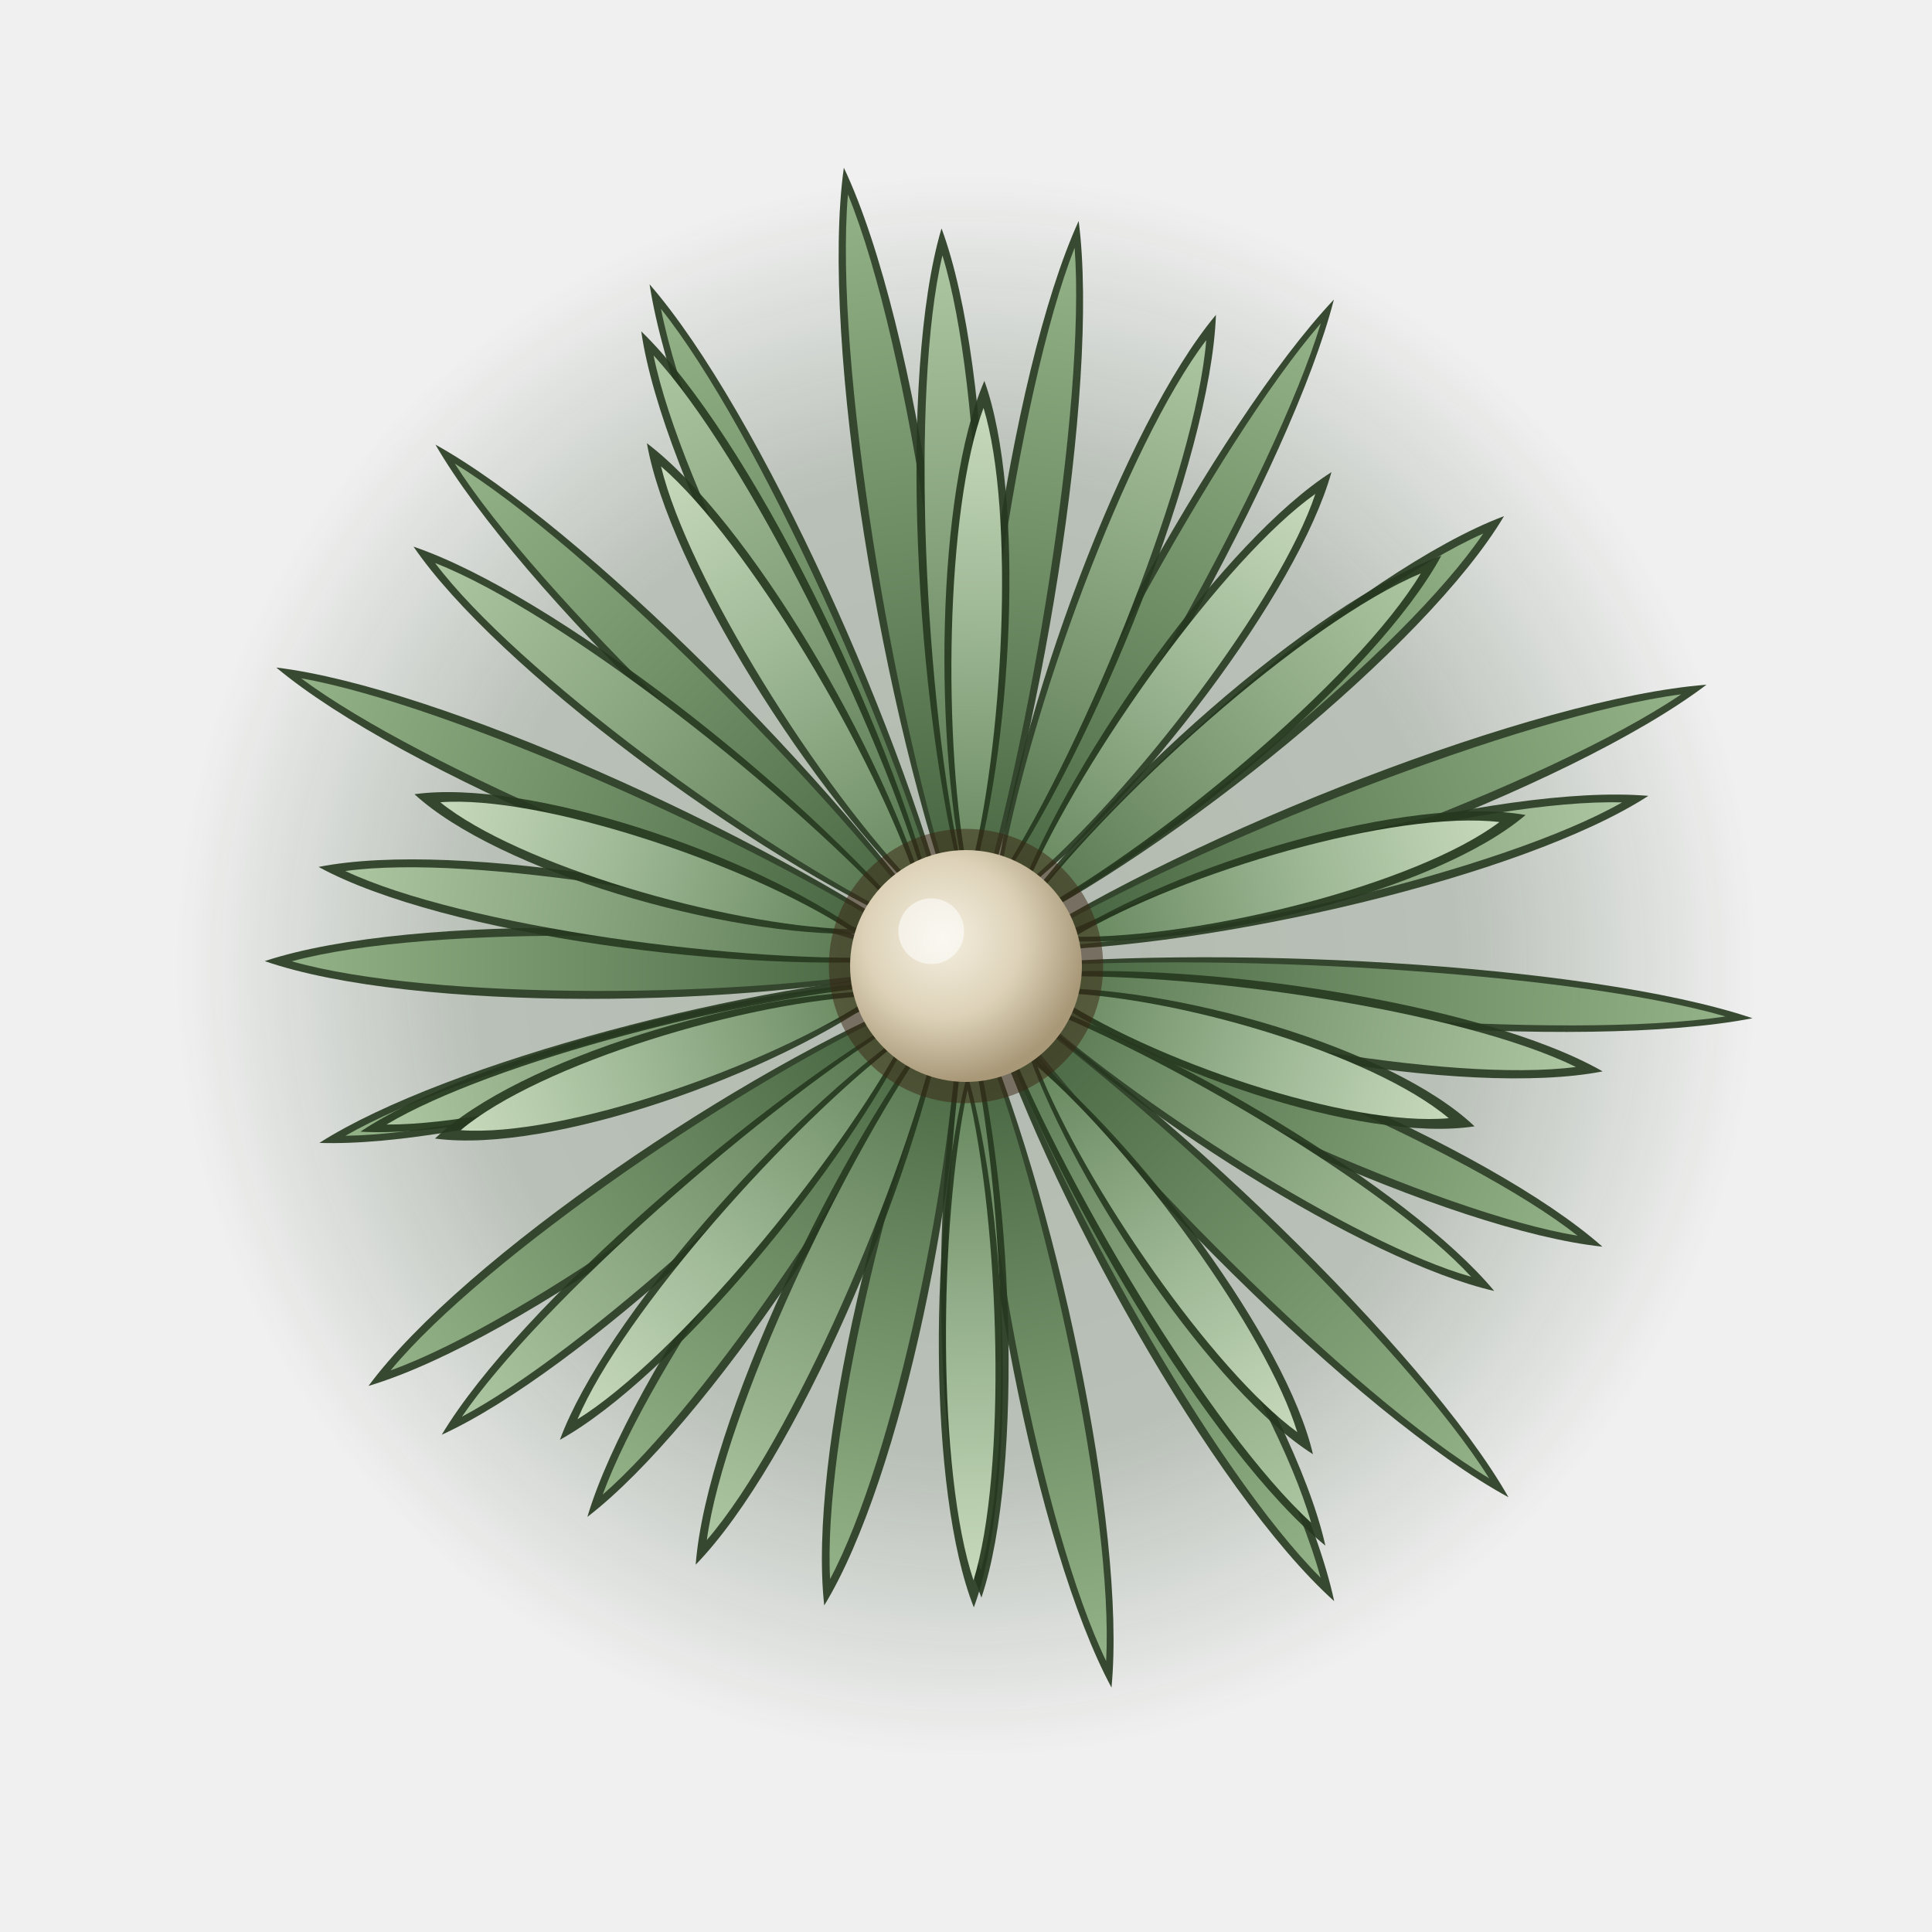
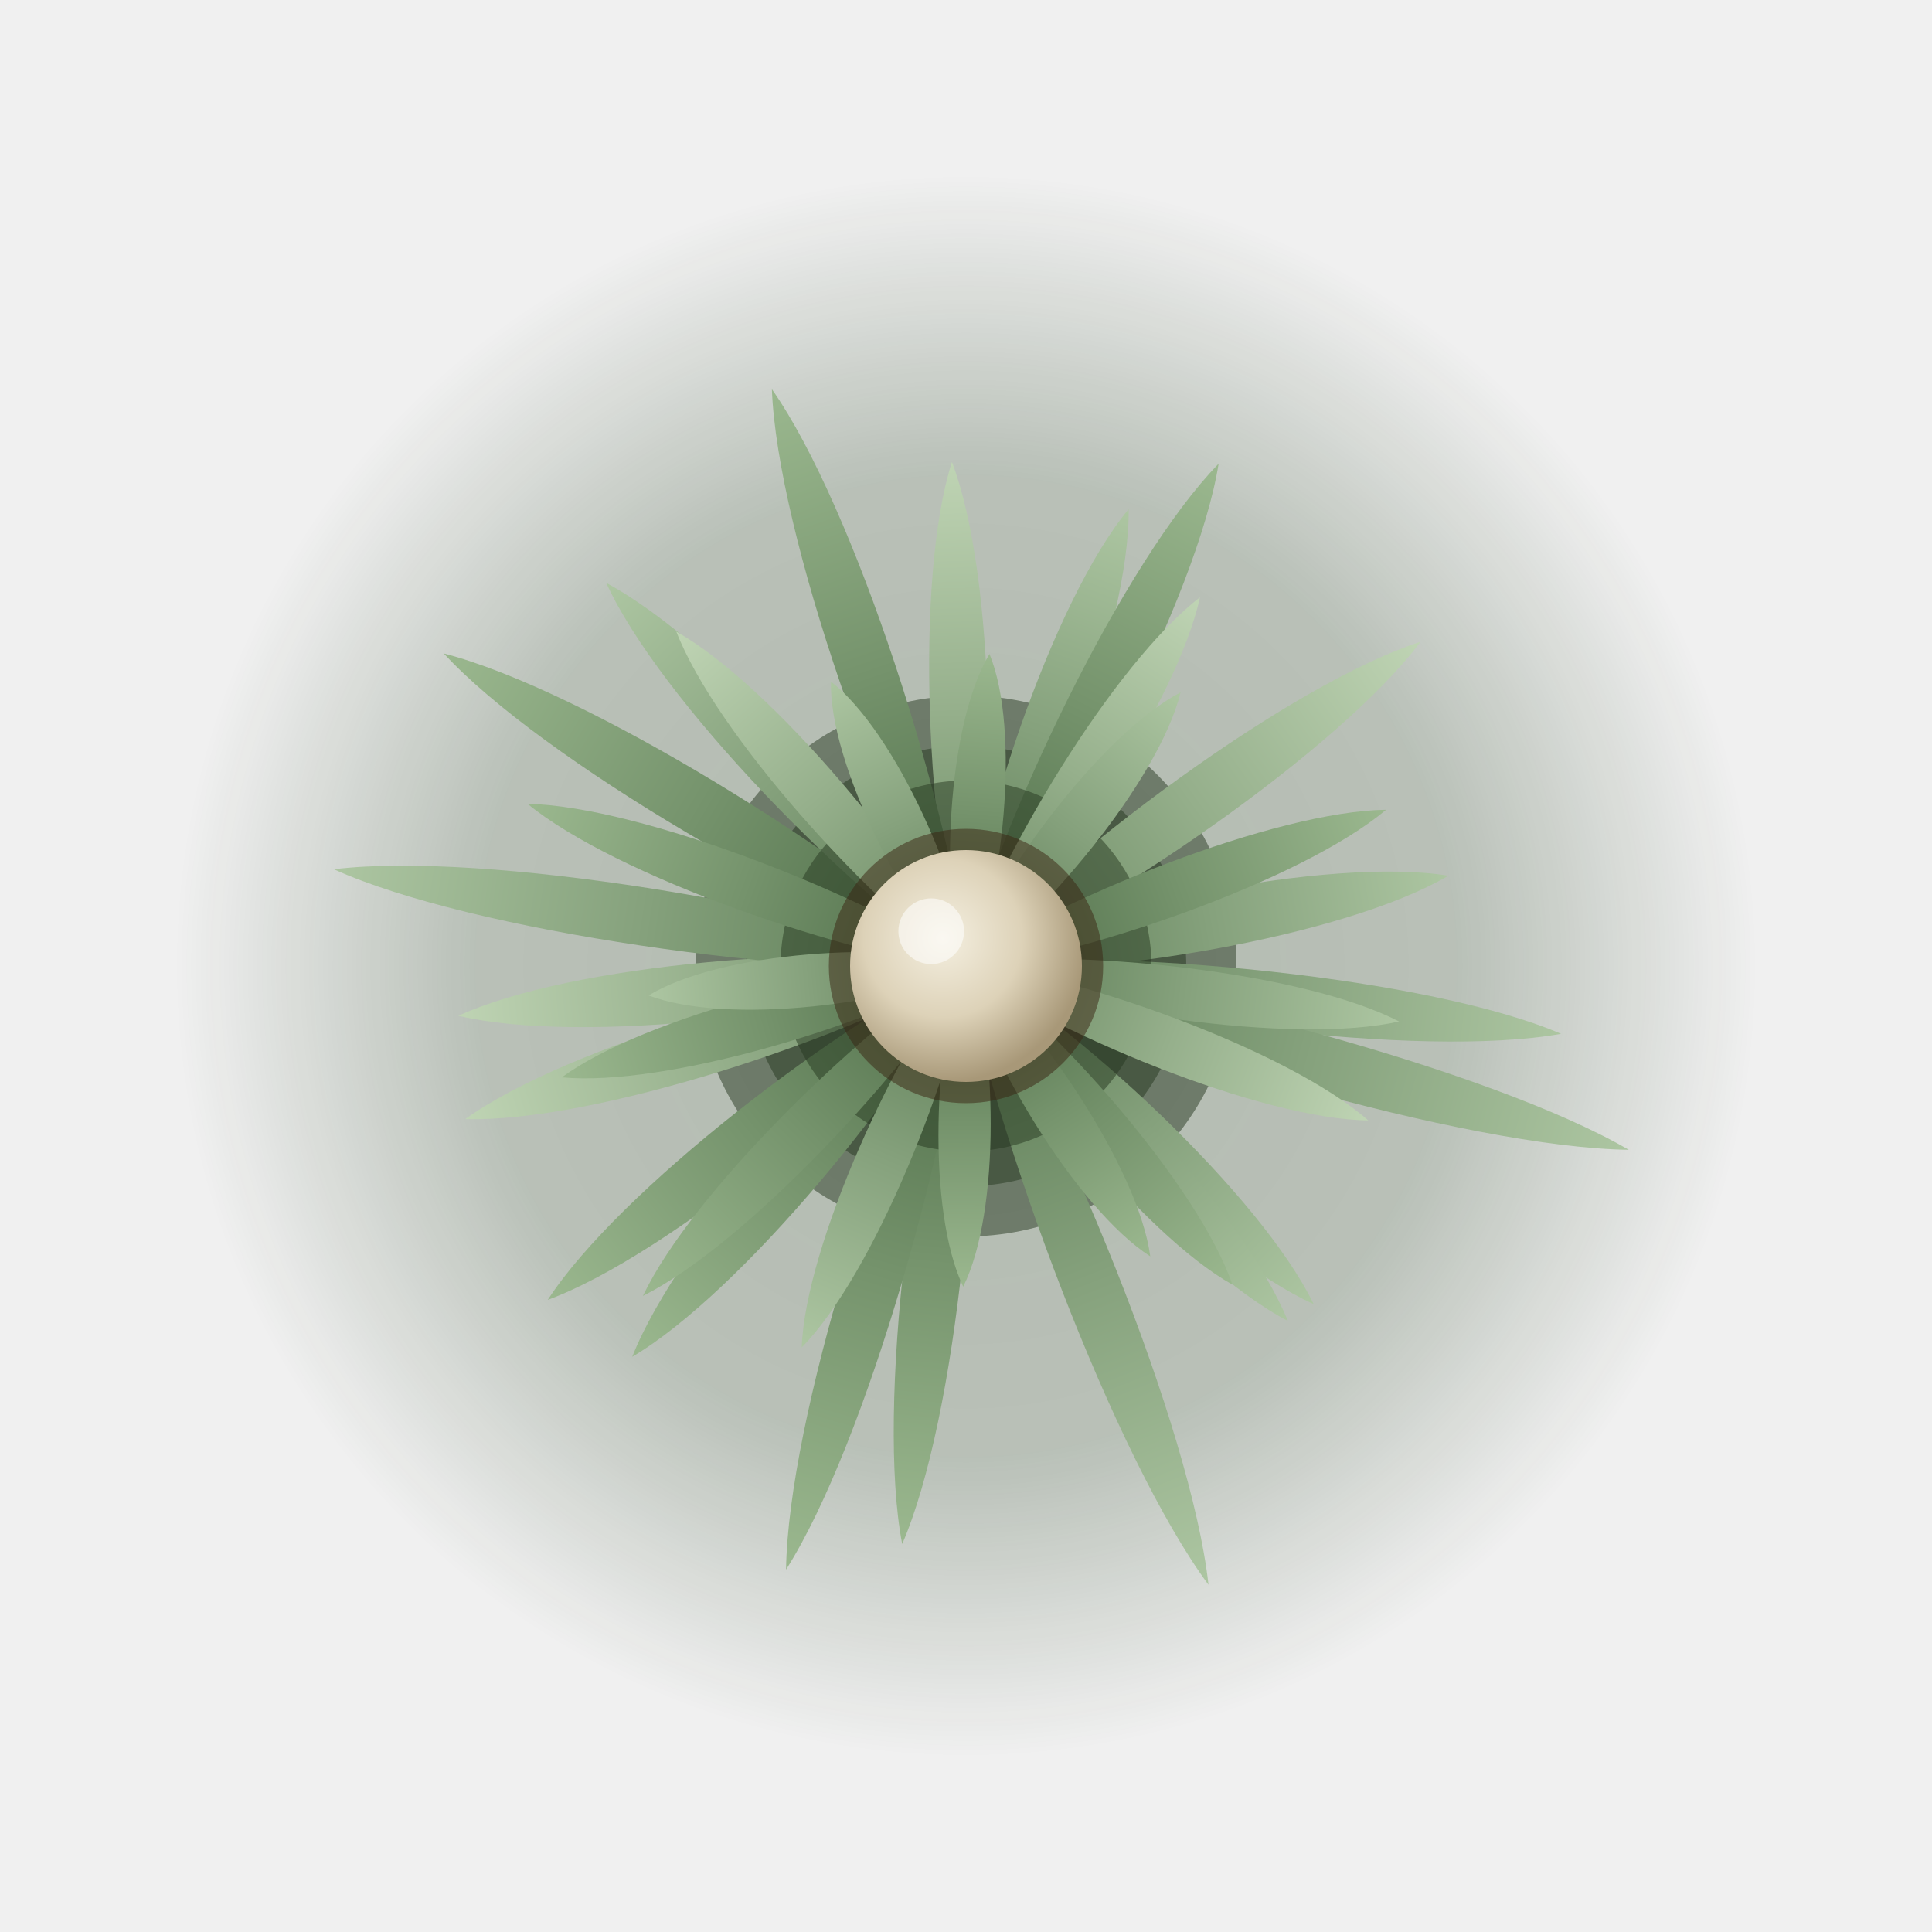
<svg xmlns="http://www.w3.org/2000/svg" viewBox="0 0 100 100">
  <defs>
    <radialGradient id="g6_shadow" cx="50%" cy="50%" r="50%">
      <stop offset="0%" stop-color="#12300d" stop-opacity="0.28" />
      <stop offset="62%" stop-color="#12300d" stop-opacity="0.25" />
      <stop offset="100%" stop-color="#12300d" stop-opacity="0" />
    </radialGradient>
    <linearGradient id="g6_r0" x1="0" y1="0" x2="0" y2="1">
-       <stop offset="0%" stop-color="#93b287" />
-       <stop offset="48%" stop-color="#6f8d65" />
-       <stop offset="100%" stop-color="#42603c" />
+       <stop offset="0%" stop-color="#9bb88f" />
+       <stop offset="48%" stop-color="#75936c" />
+       <stop offset="100%" stop-color="#476641" />
    </linearGradient>
    <linearGradient id="g6_r1" x1="0" y1="0" x2="0" y2="1">
      <stop offset="0%" stop-color="#adc6a2" />
      <stop offset="48%" stop-color="#85a17c" />
      <stop offset="100%" stop-color="#54744d" />
    </linearGradient>
    <linearGradient id="g6_r2" x1="0" y1="0" x2="0" y2="1">
-       <stop offset="0%" stop-color="#c7dabc" />
-       <stop offset="48%" stop-color="#9bb592" />
-       <stop offset="100%" stop-color="#66875e" />
+       <stop offset="0%" stop-color="#bfd4b4" />
+       <stop offset="48%" stop-color="#95af8b" />
+       <stop offset="100%" stop-color="#618159" />
    </linearGradient>
    <radialGradient id="g6_bulb" cx="40%" cy="38%" r="62%">
      <stop offset="0%" stop-color="#f4efe0" />
      <stop offset="55%" stop-color="#ddd2b8" />
      <stop offset="100%" stop-color="#a89878" />
    </radialGradient>
  </defs>
  <circle cx="50" cy="50" r="41.0" fill="url(#g6_shadow)" />
-   <g transform="rotate(149.9 50 50)">
-     <path d="M 50.0 12.0 C 52.6 20.0, 52.3 38.0, 50.0 48.1 C 47.7 38.0, 47.4 20.0, 50.0 12.0 Z" fill="#26381f" opacity="0.9" />
-     <path d="M 50.0 13.4 C 52.0 20.9, 51.8 37.8, 50.0 47.3 C 48.2 37.8, 48.0 20.9, 50.0 13.4 Z" fill="url(#g6_r0)" />
+   <circle cx="50" cy="50" r="11.4" fill="#26381f" opacity="0.5" />
+   <circle cx="50.0" cy="50.0" r="14.0" fill="#26381f" opacity="0.5" />
+   <g transform="rotate(-1.6 50.0 50.0)">
+     <path d="M 50.0 23.9 C 52.1 29.9, 51.9 43.4, 50.0 51.0 C 48.1 43.4, 47.9 29.9, 50.0 23.9 Z" fill="url(#g6_r2)" />
  </g>
-   <g transform="rotate(168.6 50 50)">
-     <path d="M 50.0 11.9 C 52.4 19.8, 52.2 37.7, 50.0 47.7 C 47.8 37.7, 47.6 19.8, 50.0 11.9 Z" fill="#26381f" opacity="0.9" />
-     <path d="M 50.0 13.3 C 51.9 20.7, 51.7 37.5, 50.0 46.9 C 48.3 37.5, 48.1 20.7, 50.0 13.3 Z" fill="url(#g6_r0)" />
+   <g transform="rotate(19.6 50.0 50.0)">
+     <path d="M 50.0 24.9 C 52.1 30.6, 51.9 43.7, 50.0 51.0 C 48.1 43.7, 47.9 30.6, 50.0 24.9 Z" fill="url(#g6_r1)" />
  </g>
-   <g transform="rotate(192.5 50 50)">
-     <path d="M 50.0 16.1 C 52.5 23.4, 52.2 39.8, 50.0 49.1 C 47.8 39.8, 47.5 23.4, 50.0 16.1 Z" fill="#26381f" opacity="0.9" />
-     <path d="M 50.0 17.5 C 51.9 24.3, 51.7 39.7, 50.0 48.3 C 48.3 39.7, 48.1 24.3, 50.0 17.5 Z" fill="url(#g6_r0)" />
+   <g transform="rotate(26.7 50.0 50.0)">
+     <path d="M 50.0 20.9 C 52.1 27.5, 51.9 42.6, 50.0 51.0 C 48.1 42.6, 47.9 27.5, 50.0 20.9 Z" fill="url(#g6_r0)" />
  </g>
-   <g transform="rotate(214.5 50 50)">
-     <path d="M 50.0 15.4 C 52.4 22.8, 52.1 39.7, 50.0 49.1 C 47.9 39.7, 47.6 22.8, 50.0 15.4 Z" fill="#26381f" opacity="0.9" />
-     <path d="M 50.0 16.8 C 51.8 23.8, 51.6 39.5, 50.0 48.3 C 48.4 39.5, 48.2 23.8, 50.0 16.8 Z" fill="url(#g6_r0)" />
+   <g transform="rotate(54.5 50.0 50.0)">
+     <path d="M 50.0 21.1 C 52.1 27.7, 51.9 42.6, 50.0 51.0 C 48.1 42.6, 47.9 27.7, 50.0 21.1 Z" fill="url(#g6_r2)" />
  </g>
-   <g transform="rotate(234.9 50 50)">
-     <path d="M 50.0 12.2 C 52.6 20.0, 52.3 37.6, 50.0 47.4 C 47.7 37.6, 47.4 20.0, 50.0 12.2 Z" fill="#26381f" opacity="0.9" />
-     <path d="M 50.0 13.6 C 52.0 20.9, 51.8 37.4, 50.0 46.6 C 48.2 37.4, 48.0 20.9, 50.0 13.6 Z" fill="url(#g6_r0)" />
+   <g transform="rotate(79.4 50.0 50.0)">
+     <path d="M 50.0 24.6 C 52.1 30.4, 51.9 43.6, 50.0 51.0 C 48.1 43.6, 47.9 30.4, 50.0 24.6 Z" fill="url(#g6_r1)" />
  </g>
-   <g transform="rotate(254.7 50 50)">
-     <path d="M 50.0 15.3 C 52.3 22.7, 52.1 39.4, 50.0 48.8 C 47.9 39.4, 47.7 22.7, 50.0 15.3 Z" fill="#26381f" opacity="0.9" />
-     <path d="M 50.0 16.7 C 51.8 23.6, 51.6 39.2, 50.0 48.0 C 48.4 39.2, 48.2 23.6, 50.0 16.7 Z" fill="url(#g6_r0)" />
+   <g transform="rotate(96.5 50.0 50.0)">
+     <path d="M 50.0 19.0 C 52.1 26.0, 51.9 42.0, 50.0 51.0 C 48.1 42.0, 47.9 26.0, 50.0 19.0 Z" fill="url(#g6_r1)" />
  </g>
-   <g transform="rotate(270.4 50 50)">
-     <path d="M 50.0 13.7 C 52.6 21.4, 52.3 38.9, 50.0 48.6 C 47.7 38.9, 47.4 21.4, 50.0 13.7 Z" fill="#26381f" opacity="0.9" />
-     <path d="M 50.0 15.1 C 52.0 22.3, 51.8 38.7, 50.0 47.8 C 48.2 38.7, 48.0 22.3, 50.0 15.1 Z" fill="url(#g6_r0)" />
+   <g transform="rotate(105.5 50.0 50.0)">
+     <path d="M 50.0 14.4 C 52.1 22.4, 51.9 40.7, 50.0 51.0 C 48.1 40.7, 47.9 22.4, 50.0 14.4 Z" fill="url(#g6_r1)" />
  </g>
-   <g transform="rotate(293.4 50 50)">
-     <path d="M 50.0 11.1 C 52.4 19.2, 52.1 37.5, 50.0 47.8 C 47.9 37.5, 47.6 19.2, 50.0 11.1 Z" fill="#26381f" opacity="0.9" />
-     <path d="M 50.0 12.5 C 51.8 20.1, 51.6 37.4, 50.0 47.0 C 48.4 37.4, 48.2 20.1, 50.0 12.5 Z" fill="url(#g6_r0)" />
+   <g transform="rotate(134.2 50.0 50.0)">
+     <path d="M 50.0 24.9 C 52.1 30.7, 51.9 43.7, 50.0 51.0 C 48.1 43.7, 47.9 30.7, 50.0 24.9 Z" fill="url(#g6_r1)" />
  </g>
-   <g transform="rotate(314.5 50 50)">
-     <path d="M 50.0 11.5 C 52.3 19.8, 52.1 38.7, 50.0 49.3 C 47.9 38.7, 47.7 19.8, 50.0 11.5 Z" fill="#26381f" opacity="0.9" />
-     <path d="M 50.0 12.9 C 51.8 20.7, 51.6 38.5, 50.0 48.5 C 48.4 38.5, 48.2 20.7, 50.0 12.9 Z" fill="url(#g6_r0)" />
+   <g transform="rotate(137.8 50.0 50.0)">
+     <path d="M 50.0 25.2 C 52.1 30.9, 51.9 43.8, 50.0 51.0 C 48.1 43.8, 47.9 30.9, 50.0 25.2 Z" fill="url(#g6_r1)" />
  </g>
-   <g transform="rotate(335.1 50 50)">
-     <path d="M 50.0 11.1 C 52.4 19.4, 52.2 38.2, 50.0 48.7 C 47.8 38.2, 47.6 19.4, 50.0 11.1 Z" fill="#26381f" opacity="0.9" />
-     <path d="M 50.0 12.5 C 51.9 20.3, 51.7 38.0, 50.0 47.9 C 48.3 38.0, 48.1 20.3, 50.0 12.5 Z" fill="url(#g6_r0)" />
+   <g transform="rotate(158.6 50.0 50.0)">
+     <path d="M 50.0 15.6 C 52.1 23.4, 51.9 41.1, 50.0 51.0 C 48.1 41.1, 47.9 23.4, 50.0 15.6 Z" fill="url(#g6_r1)" />
  </g>
-   <g transform="rotate(351.3 50 50)">
-     <path d="M 50.0 8.2 C 52.6 16.9, 52.3 36.8, 50.0 47.9 C 47.7 36.8, 47.4 16.9, 50.0 8.2 Z" fill="#26381f" opacity="0.9" />
-     <path d="M 50.0 9.6 C 52.0 17.9, 51.8 36.6, 50.0 47.1 C 48.2 36.6, 48.0 17.9, 50.0 9.6 Z" fill="url(#g6_r0)" />
+   <g transform="rotate(186.3 50.0 50.0)">
+     <path d="M 50.0 19.9 C 52.1 26.7, 51.9 42.3, 50.0 51.0 C 48.1 42.3, 47.9 26.7, 50.0 19.9 Z" fill="url(#g6_r0)" />
  </g>
-   <g transform="rotate(368.6 50 50)">
-     <path d="M 50.0 11.0 C 52.4 19.4, 52.1 38.5, 50.0 49.2 C 47.9 38.5, 47.6 19.4, 50.0 11.0 Z" fill="#26381f" opacity="0.9" />
-     <path d="M 50.0 12.4 C 51.8 20.3, 51.6 38.3, 50.0 48.4 C 48.4 38.3, 48.2 20.3, 50.0 12.4 Z" fill="url(#g6_r0)" />
+   <g transform="rotate(196.6 50.0 50.0)">
+     <path d="M 50.0 17.4 C 52.1 24.8, 51.9 41.6, 50.0 51.0 C 48.1 41.6, 47.9 24.8, 50.0 17.4 Z" fill="url(#g6_r0)" />
  </g>
-   <g transform="rotate(388.9 50 50)">
-     <path d="M 50.0 10.6 C 52.2 19.1, 52.0 38.4, 50.0 49.2 C 48.0 38.4, 47.8 19.1, 50.0 10.6 Z" fill="#26381f" opacity="0.9" />
-     <path d="M 50.0 12.0 C 51.7 20.0, 51.5 38.2, 50.0 48.4 C 48.5 38.2, 48.3 20.0, 50.0 12.0 Z" fill="url(#g6_r0)" />
+   <g transform="rotate(220.5 50.0 50.0)">
+     <path d="M 50.0 23.4 C 52.1 29.5, 51.9 43.3, 50.0 51.0 C 48.1 43.3, 47.9 29.5, 50.0 23.4 Z" fill="url(#g6_r0)" />
  </g>
-   <g transform="rotate(410.1 50 50)">
-     <path d="M 50.0 13.7 C 52.6 21.1, 52.3 38.0, 50.0 47.4 C 47.7 38.0, 47.4 21.1, 50.0 13.7 Z" fill="#26381f" opacity="0.9" />
-     <path d="M 50.0 15.1 C 52.0 22.1, 51.8 37.8, 50.0 46.6 C 48.2 37.8, 48.0 22.1, 50.0 15.1 Z" fill="url(#g6_r0)" />
+   <g transform="rotate(231.4 50.0 50.0)">
+     <path d="M 50.0 22.3 C 52.1 28.6, 51.9 43.0, 50.0 51.0 C 48.1 43.0, 47.9 28.6, 50.0 22.3 Z" fill="url(#g6_r0)" />
  </g>
-   <g transform="rotate(429.2 50 50)">
-     <path d="M 50.0 9.0 C 52.5 17.5, 52.3 36.6, 50.0 47.3 C 47.7 36.6, 47.5 17.5, 50.0 9.0 Z" fill="#26381f" opacity="0.9" />
-     <path d="M 50.0 10.4 C 51.9 18.4, 51.7 36.4, 50.0 46.5 C 48.3 36.4, 48.1 18.4, 50.0 10.4 Z" fill="url(#g6_r0)" />
+   <g transform="rotate(253.0 50.0 50.0)">
+     <path d="M 50.0 22.9 C 52.1 29.1, 51.9 43.1, 50.0 51.0 C 48.1 43.1, 47.9 29.1, 50.0 22.9 Z" fill="url(#g6_r2)" />
  </g>
-   <g transform="rotate(453.8 50 50)">
-     <path d="M 50.0 9.2 C 52.3 17.9, 52.0 37.7, 50.0 48.8 C 48.0 37.7, 47.7 17.9, 50.0 9.2 Z" fill="#26381f" opacity="0.9" />
-     <path d="M 50.0 10.6 C 51.8 18.8, 51.6 37.5, 50.0 48.0 C 48.4 37.5, 48.2 18.8, 50.0 10.6 Z" fill="url(#g6_r0)" />
+   <g transform="rotate(264.4 50.0 50.0)">
+     <path d="M 50.0 23.6 C 52.1 29.7, 51.9 43.3, 50.0 51.0 C 48.1 43.3, 47.9 29.7, 50.0 23.6 Z" fill="url(#g6_r2)" />
  </g>
-   <g transform="rotate(473.8 50 50)">
-     <path d="M 50.0 14.0 C 52.4 21.5, 52.1 38.5, 50.0 48.1 C 47.9 38.5, 47.6 21.5, 50.0 14.0 Z" fill="#26381f" opacity="0.9" />
-     <path d="M 50.0 15.4 C 51.8 22.4, 51.6 38.4, 50.0 47.3 C 48.4 38.4, 48.2 22.4, 50.0 15.4 Z" fill="url(#g6_r0)" />
+   <g transform="rotate(278.7 50.0 50.0)">
+     <path d="M 50.0 16.9 C 52.1 24.4, 51.9 41.5, 50.0 51.0 C 48.1 41.5, 47.9 24.4, 50.0 16.9 Z" fill="url(#g6_r1)" />
  </g>
-   <g transform="rotate(494.4 50 50)">
-     <path d="M 50.0 10.7 C 52.4 19.1, 52.2 38.3, 50.0 49.0 C 47.8 38.3, 47.6 19.1, 50.0 10.7 Z" fill="#26381f" opacity="0.9" />
-     <path d="M 50.0 12.1 C 51.9 20.0, 51.7 38.1, 50.0 48.2 C 48.3 38.1, 48.1 20.0, 50.0 12.1 Z" fill="url(#g6_r0)" />
+   <g transform="rotate(300.9 50.0 50.0)">
+     <path d="M 50.0 18.5 C 52.1 25.6, 51.9 41.9, 50.0 51.0 C 48.1 41.9, 47.9 25.6, 50.0 18.5 Z" fill="url(#g6_r0)" />
  </g>
-   <g transform="rotate(148.2 50 50)">
-     <path d="M 50.0 14.7 C 52.5 21.9, 52.2 38.4, 50.0 47.6 C 47.8 38.4, 47.5 21.9, 50.0 14.7 Z" fill="#26381f" opacity="0.9" />
-     <path d="M 50.0 16.1 C 51.9 22.8, 51.7 38.2, 50.0 46.8 C 48.3 38.2, 48.1 22.8, 50.0 16.1 Z" fill="url(#g6_r1)" />
+   <g transform="rotate(316.8 50.0 50.0)">
+     <path d="M 50.0 22.8 C 52.1 29.0, 51.9 43.1, 50.0 51.0 C 48.1 43.1, 47.9 29.0, 50.0 22.8 Z" fill="url(#g6_r1)" />
  </g>
-   <g transform="rotate(178.6 50 50)">
-     <path d="M 50.0 17.3 C 52.4 23.9, 52.2 39.1, 50.0 47.7 C 47.8 39.1, 47.6 23.9, 50.0 17.3 Z" fill="#26381f" opacity="0.9" />
-     <path d="M 50.0 18.7 C 51.9 24.9, 51.7 39.0, 50.0 46.9 C 48.3 39.0, 48.1 24.9, 50.0 18.7 Z" fill="url(#g6_r1)" />
+   <g transform="rotate(341.4 50.0 50.0)">
+     <path d="M 50.0 18.5 C 52.1 25.6, 51.9 41.9, 50.0 51.0 C 48.1 41.9, 47.9 25.6, 50.0 18.5 Z" fill="url(#g6_r0)" />
  </g>
-   <g transform="rotate(204.3 50 50)">
-     <path d="M 50.0 16.0 C 52.5 22.9, 52.2 38.7, 50.0 47.5 C 47.8 38.7, 47.5 22.9, 50.0 16.0 Z" fill="#26381f" opacity="0.9" />
-     <path d="M 50.0 17.4 C 51.9 23.8, 51.7 38.5, 50.0 46.7 C 48.3 38.5, 48.1 23.8, 50.0 17.4 Z" fill="url(#g6_r1)" />
+   <circle cx="50.0" cy="50.0" r="1.6" fill="#54744d" opacity="0.8" />
+   <circle cx="50.0" cy="50.0" r="9.6" fill="#26381f" opacity="0.5" />
+   <g transform="rotate(4.3 50.0 50.0)">
+     <path d="M 50.0 33.8 C 51.9 37.6, 51.7 46.2, 50.0 51.0 C 48.3 46.2, 48.1 37.6, 50.0 33.8 Z" fill="url(#g6_r0)" />
  </g>
-   <g transform="rotate(228.2 50 50)">
-     <path d="M 50.0 13.6 C 52.3 21.0, 52.0 37.6, 50.0 46.9 C 48.0 37.6, 47.7 21.0, 50.0 13.6 Z" fill="#26381f" opacity="0.9" />
-     <path d="M 50.0 15.0 C 51.7 21.9, 51.6 37.4, 50.0 46.1 C 48.4 37.4, 48.3 21.9, 50.0 15.0 Z" fill="url(#g6_r1)" />
+   <g transform="rotate(32.4 50.0 50.0)">
+     <path d="M 50.0 27.4 C 51.9 32.6, 51.7 44.4, 50.0 51.0 C 48.3 44.4, 48.1 32.6, 50.0 27.4 Z" fill="url(#g6_r2)" />
  </g>
-   <g transform="rotate(254.7 50 50)">
-     <path d="M 50.0 17.5 C 52.2 24.1, 52.0 38.9, 50.0 47.1 C 48.0 38.9, 47.8 24.1, 50.0 17.5 Z" fill="#26381f" opacity="0.9" />
-     <path d="M 50.0 18.9 C 51.7 25.0, 51.5 38.7, 50.0 46.3 C 48.5 38.7, 48.3 25.0, 50.0 18.9 Z" fill="url(#g6_r1)" />
+   <g transform="rotate(38.1 50.0 50.0)">
+     <path d="M 50.0 32.0 C 51.9 36.2, 51.7 45.7, 50.0 51.0 C 48.3 45.7, 48.1 36.2, 50.0 32.0 Z" fill="url(#g6_r1)" />
  </g>
-   <g transform="rotate(278.7 50 50)">
-     <path d="M 50.0 16.1 C 52.5 23.0, 52.2 38.8, 50.0 47.6 C 47.8 38.8, 47.5 23.0, 50.0 16.1 Z" fill="#26381f" opacity="0.9" />
-     <path d="M 50.0 17.5 C 51.9 23.9, 51.7 38.6, 50.0 46.8 C 48.3 38.6, 48.1 23.9, 50.0 17.5 Z" fill="url(#g6_r1)" />
+   <g transform="rotate(69.6 50.0 50.0)">
+     <path d="M 50.0 26.8 C 51.9 32.1, 51.7 44.2, 50.0 51.0 C 48.3 44.2, 48.1 32.1, 50.0 26.8 Z" fill="url(#g6_r0)" />
  </g>
-   <g transform="rotate(307.2 50 50)">
-     <path d="M 50.0 14.1 C 52.4 21.3, 52.2 37.7, 50.0 47.0 C 47.8 37.7, 47.6 21.3, 50.0 14.1 Z" fill="#26381f" opacity="0.9" />
-     <path d="M 50.0 15.5 C 51.9 22.2, 51.7 37.6, 50.0 46.2 C 48.3 37.6, 48.1 22.2, 50.0 15.5 Z" fill="url(#g6_r1)" />
+   <g transform="rotate(97.3 50.0 50.0)">
+     <path d="M 50.0 27.4 C 51.9 32.6, 51.7 44.4, 50.0 51.0 C 48.3 44.4, 48.1 32.6, 50.0 27.4 Z" fill="url(#g6_r1)" />
  </g>
-   <g transform="rotate(332.9 50 50)">
-     <path d="M 50.0 13.1 C 52.5 20.4, 52.2 37.1, 50.0 46.4 C 47.8 37.1, 47.5 20.4, 50.0 13.1 Z" fill="#26381f" opacity="0.9" />
-     <path d="M 50.0 14.5 C 51.9 21.3, 51.7 36.9, 50.0 45.6 C 48.3 36.9, 48.1 21.3, 50.0 14.5 Z" fill="url(#g6_r1)" />
+   <g transform="rotate(111.0 50.0 50.0)">
+     <path d="M 50.0 27.7 C 51.9 32.8, 51.7 44.5, 50.0 51.0 C 48.3 44.5, 48.1 32.8, 50.0 27.7 Z" fill="url(#g6_r2)" />
  </g>
-   <g transform="rotate(358.1 50 50)">
-     <path d="M 50.0 11.8 C 52.5 19.3, 52.2 36.4, 50.0 46.0 C 47.8 36.4, 47.5 19.3, 50.0 11.8 Z" fill="#26381f" opacity="0.9" />
-     <path d="M 50.0 13.2 C 51.9 20.2, 51.7 36.2, 50.0 45.2 C 48.3 36.2, 48.1 20.2, 50.0 13.2 Z" fill="url(#g6_r1)" />
+   <g transform="rotate(140.1 50.0 50.0)">
+     <path d="M 50.0 28.5 C 51.9 33.5, 51.7 44.7, 50.0 51.0 C 48.3 44.7, 48.1 33.5, 50.0 28.5 Z" fill="url(#g6_r0)" />
  </g>
-   <g transform="rotate(381.0 50 50)">
-     <path d="M 50.0 13.9 C 52.4 20.9, 52.2 36.9, 50.0 45.9 C 47.8 36.9, 47.6 20.9, 50.0 13.9 Z" fill="#26381f" opacity="0.9" />
-     <path d="M 50.0 15.3 C 51.9 21.8, 51.7 36.7, 50.0 45.1 C 48.3 36.7, 48.1 21.8, 50.0 15.3 Z" fill="url(#g6_r1)" />
+   <g transform="rotate(147.6 50.0 50.0)">
+     <path d="M 50.0 32.2 C 51.9 36.3, 51.7 45.7, 50.0 51.0 C 48.3 45.7, 48.1 36.3, 50.0 32.2 Z" fill="url(#g6_r0)" />
  </g>
-   <g transform="rotate(409.2 50 50)">
-     <path d="M 50.0 17.5 C 52.5 24.1, 52.3 39.0, 50.0 47.3 C 47.7 39.0, 47.5 24.1, 50.0 17.5 Z" fill="#26381f" opacity="0.9" />
-     <path d="M 50.0 18.9 C 52.0 25.0, 51.8 38.8, 50.0 46.5 C 48.2 38.8, 48.0 25.0, 50.0 18.9 Z" fill="url(#g6_r1)" />
+   <g transform="rotate(180.5 50.0 50.0)">
+     <path d="M 50.0 33.4 C 51.9 37.3, 51.7 46.1, 50.0 51.0 C 48.3 46.1, 48.1 37.3, 50.0 33.4 Z" fill="url(#g6_r0)" />
  </g>
-   <g transform="rotate(436.0 50 50)">
-     <path d="M 50.0 13.6 C 52.5 20.9, 52.2 37.4, 50.0 46.7 C 47.8 37.4, 47.5 20.9, 50.0 13.6 Z" fill="#26381f" opacity="0.9" />
-     <path d="M 50.0 15.0 C 51.9 21.8, 51.7 37.2, 50.0 45.9 C 48.3 37.2, 48.1 21.8, 50.0 15.0 Z" fill="url(#g6_r1)" />
+   <g transform="rotate(203.3 50.0 50.0)">
+     <path d="M 50.0 28.5 C 51.9 33.4, 51.7 44.7, 50.0 51.0 C 48.3 44.7, 48.1 33.4, 50.0 28.5 Z" fill="url(#g6_r1)" />
  </g>
-   <g transform="rotate(459.4 50 50)">
-     <path d="M 50.0 16.6 C 52.5 23.3, 52.3 38.7, 50.0 47.3 C 47.7 38.7, 47.5 23.3, 50.0 16.6 Z" fill="#26381f" opacity="0.9" />
-     <path d="M 50.0 18.0 C 51.9 24.3, 51.7 38.5, 50.0 46.5 C 48.3 38.5, 48.1 24.3, 50.0 18.0 Z" fill="url(#g6_r1)" />
+   <g transform="rotate(224.4 50.0 50.0)">
+     <path d="M 50.0 26.1 C 51.9 31.6, 51.7 44.0, 50.0 51.0 C 48.3 44.0, 48.1 31.6, 50.0 26.1 Z" fill="url(#g6_r0)" />
  </g>
-   <g transform="rotate(481.6 50 50)">
-     <path d="M 50.0 17.9 C 52.2 24.4, 52.0 39.1, 50.0 47.4 C 48.0 39.1, 47.8 24.4, 50.0 17.9 Z" fill="#26381f" opacity="0.9" />
-     <path d="M 50.0 19.3 C 51.7 25.3, 51.5 38.9, 50.0 46.6 C 48.5 38.9, 48.3 25.3, 50.0 19.3 Z" fill="url(#g6_r1)" />
+   <g transform="rotate(254.6 50.0 50.0)">
+     <path d="M 50.0 28.3 C 51.9 33.3, 51.7 44.6, 50.0 51.0 C 48.3 44.6, 48.1 33.3, 50.0 28.3 Z" fill="url(#g6_r0)" />
  </g>
-   <g transform="rotate(328.6 50 50)">
-     <path d="M 50.0 18.3 C 52.4 24.4, 52.2 38.4, 50.0 46.2 C 47.8 38.4, 47.6 24.4, 50.0 18.3 Z" fill="#26381f" opacity="0.9" />
-     <path d="M 50.0 19.7 C 51.8 25.3, 51.7 38.2, 50.0 45.4 C 48.3 38.2, 48.2 25.3, 50.0 19.7 Z" fill="url(#g6_r2)" />
+   <g transform="rotate(264.7 50.0 50.0)">
+     <path d="M 50.0 33.5 C 51.9 37.4, 51.7 46.1, 50.0 51.0 C 48.3 46.1, 48.1 37.4, 50.0 33.5 Z" fill="url(#g6_r1)" />
  </g>
-   <g transform="rotate(361.8 50 50)">
-     <path d="M 50.0 19.7 C 52.3 25.5, 52.1 38.7, 50.0 46.2 C 47.9 38.7, 47.7 25.5, 50.0 19.7 Z" fill="#26381f" opacity="0.9" />
-     <path d="M 50.0 21.1 C 51.8 26.4, 51.6 38.6, 50.0 45.4 C 48.4 38.6, 48.2 26.4, 50.0 21.1 Z" fill="url(#g6_r2)" />
+   <g transform="rotate(290.3 50.0 50.0)">
+     <path d="M 50.0 25.8 C 51.9 31.3, 51.7 43.9, 50.0 51.0 C 48.3 43.9, 48.1 31.3, 50.0 25.8 Z" fill="url(#g6_r0)" />
  </g>
-   <g transform="rotate(396.5 50 50)">
-     <path d="M 50.0 18.2 C 52.3 24.2, 52.1 37.8, 50.0 45.4 C 47.9 37.8, 47.7 24.2, 50.0 18.2 Z" fill="#26381f" opacity="0.9" />
-     <path d="M 50.0 19.6 C 51.8 25.1, 51.6 37.6, 50.0 44.6 C 48.4 37.6, 48.2 25.1, 50.0 19.6 Z" fill="url(#g6_r2)" />
+   <g transform="rotate(319.1 50.0 50.0)">
+     <path d="M 50.0 27.1 C 51.9 32.4, 51.7 44.3, 50.0 51.0 C 48.3 44.3, 48.1 32.4, 50.0 27.1 Z" fill="url(#g6_r2)" />
  </g>
-   <g transform="rotate(434.9 50 50)">
-     <path d="M 50.0 20.0 C 52.6 25.5, 52.3 38.0, 50.0 45.0 C 47.7 38.0, 47.4 25.5, 50.0 20.0 Z" fill="#26381f" opacity="0.9" />
-     <path d="M 50.0 21.4 C 52.0 26.4, 51.8 37.8, 50.0 44.2 C 48.2 37.8, 48.0 26.4, 50.0 21.4 Z" fill="url(#g6_r2)" />
+   <g transform="rotate(334.6 50.0 50.0)">
+     <path d="M 50.0 33.7 C 51.9 37.5, 51.7 46.2, 50.0 51.0 C 48.3 46.2, 48.1 37.5, 50.0 33.7 Z" fill="url(#g6_r1)" />
  </g>
-   <g transform="rotate(467.5 50 50)">
-     <path d="M 50.0 22.4 C 52.6 27.7, 52.3 39.6, 50.0 46.2 C 47.7 39.6, 47.4 27.7, 50.0 22.4 Z" fill="#26381f" opacity="0.9" />
-     <path d="M 50.0 23.8 C 52.0 28.6, 51.8 39.4, 50.0 45.4 C 48.2 39.4, 48.0 28.6, 50.0 23.8 Z" fill="url(#g6_r2)" />
-   </g>
-   <g transform="rotate(504.6 50 50)">
-     <path d="M 50.0 19.0 C 52.3 24.6, 52.0 37.3, 50.0 44.4 C 48.0 37.3, 47.7 24.6, 50.0 19.0 Z" fill="#26381f" opacity="0.9" />
-     <path d="M 50.0 20.4 C 51.7 25.5, 51.6 37.1, 50.0 43.6 C 48.4 37.1, 48.3 25.5, 50.0 20.4 Z" fill="url(#g6_r2)" />
-   </g>
-   <g transform="rotate(539.3 50 50)">
-     <path d="M 50.0 16.8 C 52.3 22.8, 52.1 36.7, 50.0 44.4 C 47.9 36.7, 47.7 22.8, 50.0 16.8 Z" fill="#26381f" opacity="0.9" />
-     <path d="M 50.0 18.2 C 51.8 23.8, 51.6 36.5, 50.0 43.6 C 48.4 36.5, 48.2 23.8, 50.0 18.2 Z" fill="url(#g6_r2)" />
-   </g>
-   <g transform="rotate(580.6 50 50)">
-     <path d="M 50.0 17.7 C 52.3 23.9, 52.1 38.0, 50.0 45.9 C 47.9 38.0, 47.7 23.9, 50.0 17.7 Z" fill="#26381f" opacity="0.9" />
-     <path d="M 50.0 19.1 C 51.8 24.8, 51.6 37.8, 50.0 45.1 C 48.4 37.8, 48.2 24.8, 50.0 19.1 Z" fill="url(#g6_r2)" />
-   </g>
-   <g transform="rotate(612.0 50 50)">
-     <path d="M 50.0 21.1 C 52.6 26.5, 52.3 38.9, 50.0 45.8 C 47.7 38.9, 47.4 26.5, 50.0 21.1 Z" fill="#26381f" opacity="0.9" />
-     <path d="M 50.0 22.5 C 52.0 27.4, 51.8 38.7, 50.0 45.0 C 48.2 38.7, 48.0 27.4, 50.0 22.5 Z" fill="url(#g6_r2)" />
-   </g>
-   <g transform="rotate(647.3 50 50)">
-     <path d="M 50.0 20.1 C 52.5 25.4, 52.3 37.6, 50.0 44.4 C 47.7 37.6, 47.5 25.4, 50.0 20.1 Z" fill="#26381f" opacity="0.9" />
-     <path d="M 50.0 21.5 C 51.9 26.3, 51.7 37.4, 50.0 43.6 C 48.3 37.4, 48.1 26.3, 50.0 21.5 Z" fill="url(#g6_r2)" />
-   </g>
+   <circle cx="50.0" cy="50.0" r="1.6" fill="#54744d" opacity="0.8" />
  <circle cx="50" cy="50" r="7.1" fill="#3a2412" opacity="0.5" />
  <circle cx="50" cy="50" r="6.0" fill="url(#g6_bulb)" />
  <circle cx="48.2" cy="48.2" r="1.7" fill="#ffffff" opacity="0.55" />
</svg>
